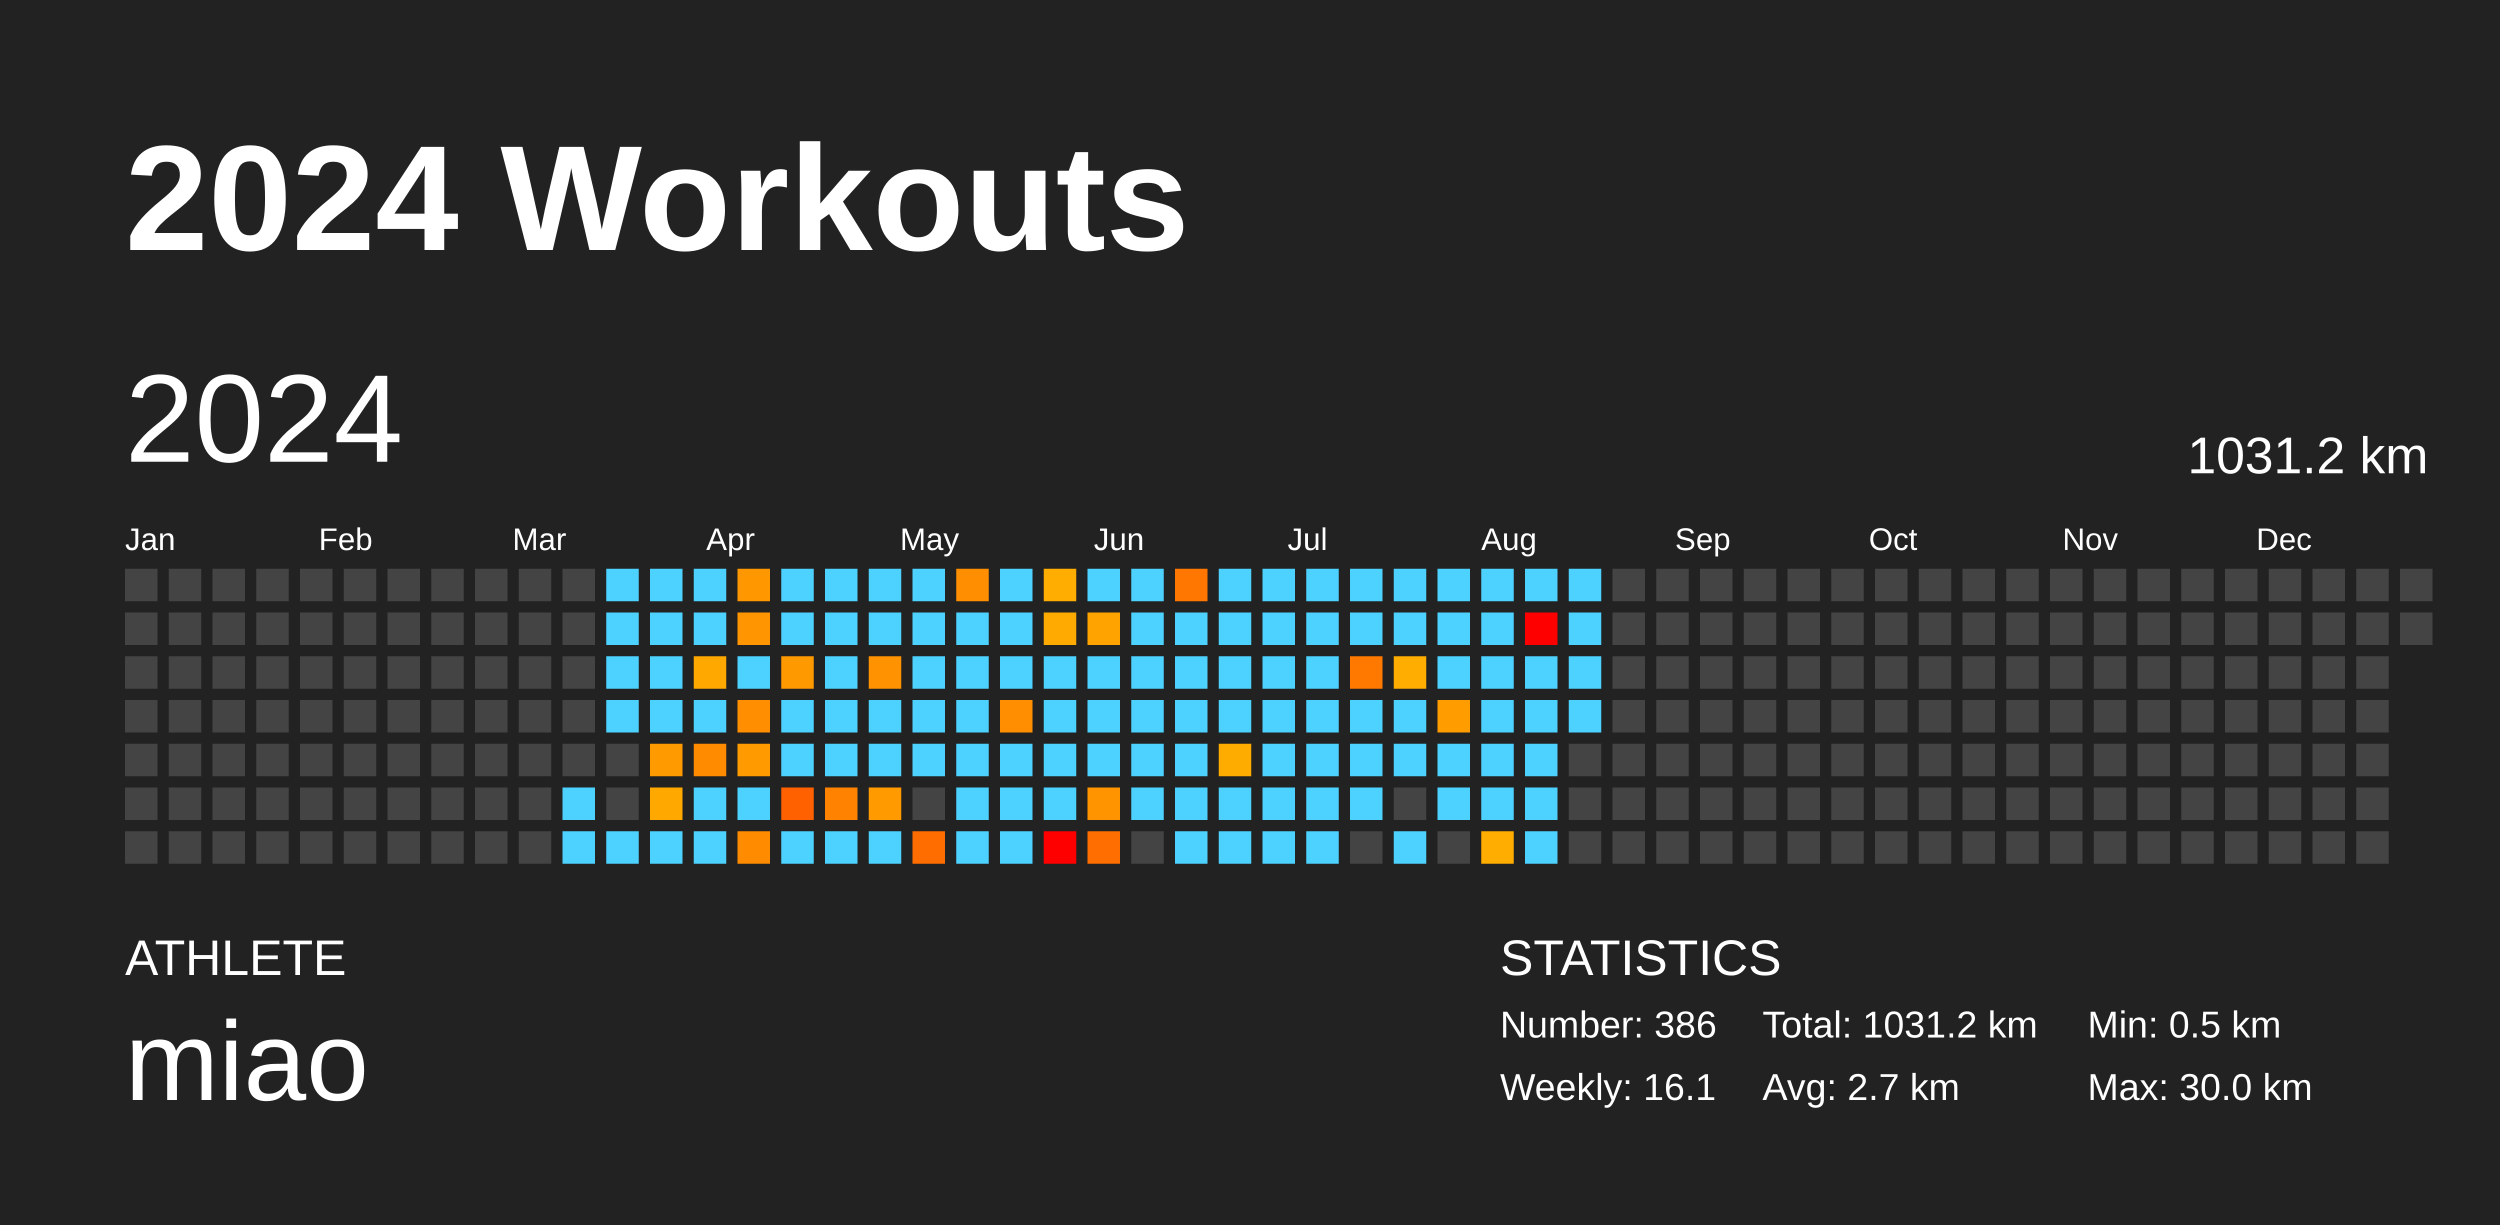
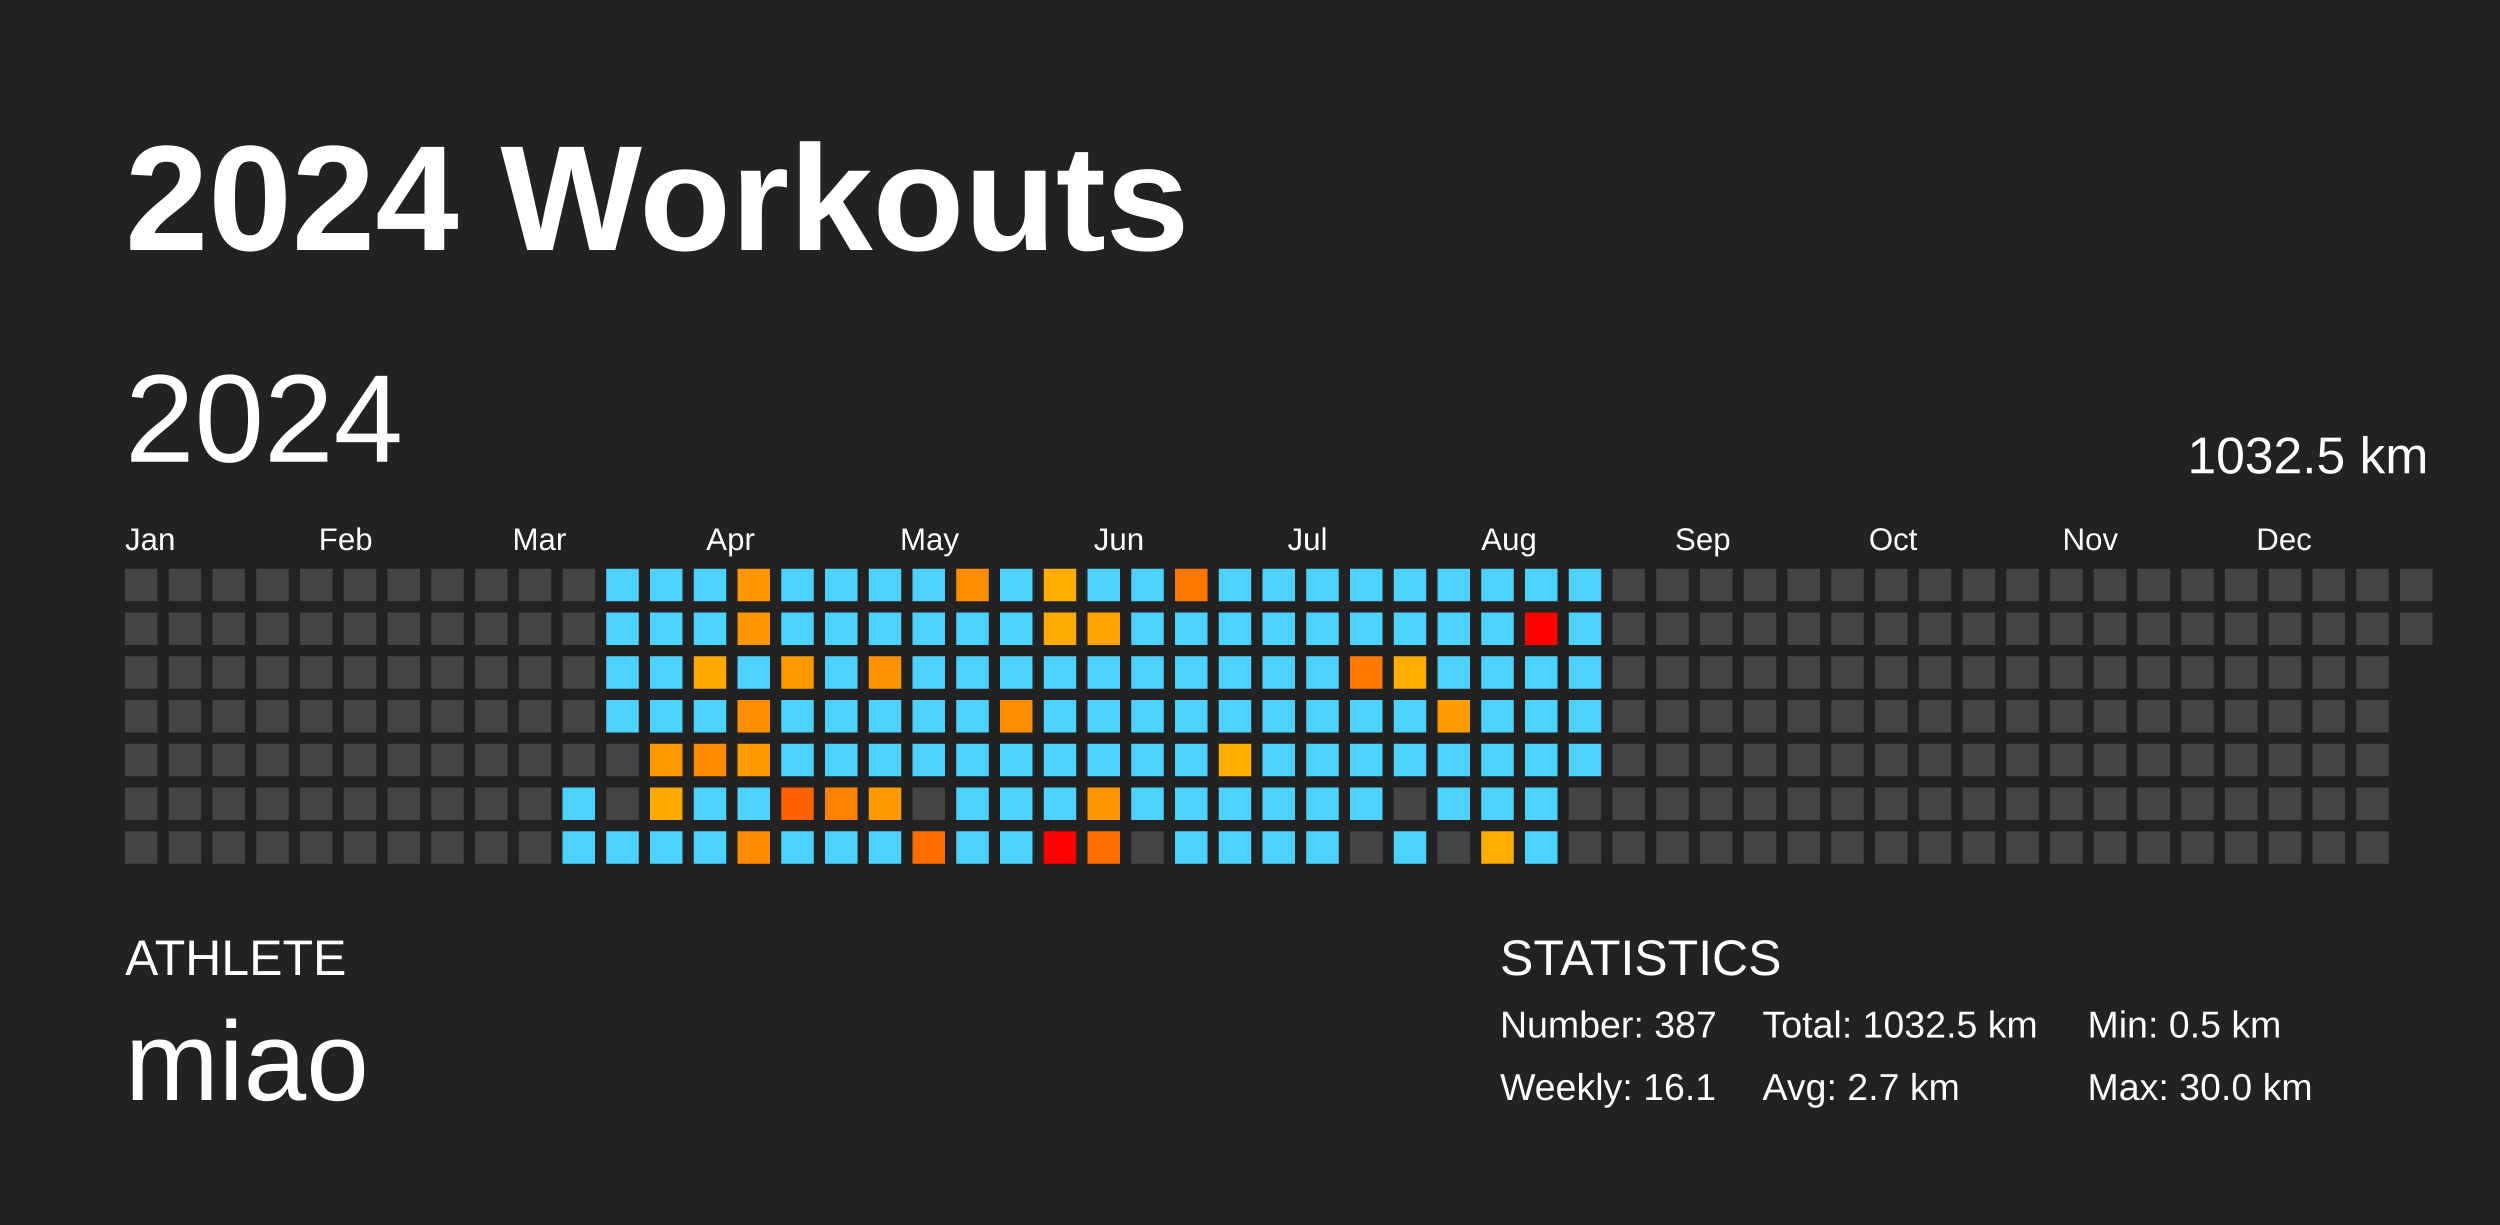
<svg xmlns="http://www.w3.org/2000/svg" baseProfile="full" height="98mm" version="1.1" viewBox="0,0,200,98" width="200mm">
  <defs />
  <rect fill="#222222" height="98" width="200" x="0" y="0" />
  <text fill="#FFFFFF" style="font-size:12px; font-family:Arial; font-weight:bold;" x="10" y="20">2024 Workouts</text>
  <text fill="#FFFFFF" style="font-size:4px; font-family:Arial" x="10" y="78">ATHLETE</text>
  <text fill="#FFFFFF" style="font-size:9px; font-family:Arial" x="10" y="88">miao</text>
  <text fill="#FFFFFF" style="font-size:4px; font-family:Arial" x="120" y="78">STATISTICS</text>
-   <text fill="#FFFFFF" style="font-size:3px; font-family:Arial" x="120" y="83">Number: 386</text>
+   <text fill="#FFFFFF" style="font-size:3px; font-family:Arial" x="120" y="83">Number: 387</text>
  <text fill="#FFFFFF" style="font-size:3px; font-family:Arial" x="120" y="88">Weekly: 16.1</text>
-   <text fill="#FFFFFF" style="font-size:3px; font-family:Arial" x="141" y="83">Total: 1031.2 km</text>
+   <text fill="#FFFFFF" style="font-size:3px; font-family:Arial" x="141" y="83">Total: 1032.5 km</text>
  <text fill="#FFFFFF" style="font-size:3px; font-family:Arial" x="141" y="88">Avg: 2.7 km</text>
  <text fill="#FFFFFF" style="font-size:3px; font-family:Arial" x="167" y="83">Min: 0.5 km</text>
  <text fill="#FFFFFF" style="font-size:3px; font-family:Arial" x="167" y="88">Max: 30.0 km</text>
  <text dominant-baseline="hanging" fill="#FFFFFF" style="font-size:10.0px; font-family:Arial;" x="10" y="30">2024</text>
-   <text dominant-baseline="hanging" fill="#FFFFFF" style="font-size:4.125px; font-family:Arial;" x="175" y="35">1031.2 km</text>
+   <text dominant-baseline="hanging" fill="#FFFFFF" style="font-size:4.125px; font-family:Arial;" x="175" y="35">1032.5 km</text>
  <text fill="#FFFFFF" style="font-size:2.5px; font-family:Arial" x="10.0" y="44">Jan</text>
  <text fill="#FFFFFF" style="font-size:2.5px; font-family:Arial" x="25.5" y="44">Feb</text>
  <text fill="#FFFFFF" style="font-size:2.5px; font-family:Arial" x="41.0" y="44">Mar</text>
  <text fill="#FFFFFF" style="font-size:2.5px; font-family:Arial" x="56.5" y="44">Apr</text>
  <text fill="#FFFFFF" style="font-size:2.5px; font-family:Arial" x="72.0" y="44">May</text>
  <text fill="#FFFFFF" style="font-size:2.5px; font-family:Arial" x="87.5" y="44">Jun</text>
  <text fill="#FFFFFF" style="font-size:2.5px; font-family:Arial" x="103.0" y="44">Jul</text>
  <text fill="#FFFFFF" style="font-size:2.5px; font-family:Arial" x="118.5" y="44">Aug</text>
  <text fill="#FFFFFF" style="font-size:2.5px; font-family:Arial" x="134.0" y="44">Sep</text>
  <text fill="#FFFFFF" style="font-size:2.5px; font-family:Arial" x="149.5" y="44">Oct</text>
  <text fill="#FFFFFF" style="font-size:2.5px; font-family:Arial" x="165.0" y="44">Nov</text>
  <text fill="#FFFFFF" style="font-size:2.5px; font-family:Arial" x="180.5" y="44">Dec</text>
  <rect fill="#444444" height="2.6" width="2.6" x="10.0" y="45.5" />
  <rect fill="#444444" height="2.6" width="2.6" x="10.0" y="49.0" />
  <rect fill="#444444" height="2.6" width="2.6" x="10.0" y="52.5" />
  <rect fill="#444444" height="2.6" width="2.6" x="10.0" y="56.0" />
  <rect fill="#444444" height="2.6" width="2.6" x="10.0" y="59.5" />
  <rect fill="#444444" height="2.6" width="2.6" x="10.0" y="63.0" />
  <rect fill="#444444" height="2.6" width="2.6" x="10.0" y="66.5" />
  <rect fill="#444444" height="2.6" width="2.6" x="13.5" y="45.5" />
  <rect fill="#444444" height="2.6" width="2.6" x="13.5" y="49.0" />
  <rect fill="#444444" height="2.6" width="2.6" x="13.5" y="52.5" />
  <rect fill="#444444" height="2.6" width="2.6" x="13.5" y="56.0" />
  <rect fill="#444444" height="2.6" width="2.6" x="13.5" y="59.5" />
  <rect fill="#444444" height="2.6" width="2.6" x="13.5" y="63.0" />
  <rect fill="#444444" height="2.6" width="2.6" x="13.5" y="66.5" />
  <rect fill="#444444" height="2.6" width="2.6" x="17.0" y="45.5" />
  <rect fill="#444444" height="2.6" width="2.6" x="17.0" y="49.0" />
  <rect fill="#444444" height="2.6" width="2.6" x="17.0" y="52.5" />
  <rect fill="#444444" height="2.6" width="2.6" x="17.0" y="56.0" />
  <rect fill="#444444" height="2.6" width="2.6" x="17.0" y="59.5" />
  <rect fill="#444444" height="2.6" width="2.6" x="17.0" y="63.0" />
  <rect fill="#444444" height="2.6" width="2.6" x="17.0" y="66.5" />
  <rect fill="#444444" height="2.6" width="2.6" x="20.5" y="45.5" />
  <rect fill="#444444" height="2.6" width="2.6" x="20.5" y="49.0" />
  <rect fill="#444444" height="2.6" width="2.6" x="20.5" y="52.5" />
  <rect fill="#444444" height="2.6" width="2.6" x="20.5" y="56.0" />
  <rect fill="#444444" height="2.6" width="2.6" x="20.5" y="59.5" />
  <rect fill="#444444" height="2.6" width="2.6" x="20.5" y="63.0" />
  <rect fill="#444444" height="2.6" width="2.6" x="20.5" y="66.5" />
  <rect fill="#444444" height="2.6" width="2.6" x="24.0" y="45.5" />
  <rect fill="#444444" height="2.6" width="2.6" x="24.0" y="49.0" />
  <rect fill="#444444" height="2.6" width="2.6" x="24.0" y="52.5" />
  <rect fill="#444444" height="2.6" width="2.6" x="24.0" y="56.0" />
  <rect fill="#444444" height="2.6" width="2.6" x="24.0" y="59.5" />
  <rect fill="#444444" height="2.6" width="2.6" x="24.0" y="63.0" />
  <rect fill="#444444" height="2.6" width="2.6" x="24.0" y="66.5" />
  <rect fill="#444444" height="2.6" width="2.6" x="27.5" y="45.5" />
  <rect fill="#444444" height="2.6" width="2.6" x="27.5" y="49.0" />
  <rect fill="#444444" height="2.6" width="2.6" x="27.5" y="52.5" />
  <rect fill="#444444" height="2.6" width="2.6" x="27.5" y="56.0" />
  <rect fill="#444444" height="2.6" width="2.6" x="27.5" y="59.5" />
  <rect fill="#444444" height="2.6" width="2.6" x="27.5" y="63.0" />
  <rect fill="#444444" height="2.6" width="2.6" x="27.5" y="66.5" />
  <rect fill="#444444" height="2.6" width="2.6" x="31.0" y="45.5" />
  <rect fill="#444444" height="2.6" width="2.6" x="31.0" y="49.0" />
  <rect fill="#444444" height="2.6" width="2.6" x="31.0" y="52.5" />
  <rect fill="#444444" height="2.6" width="2.6" x="31.0" y="56.0" />
  <rect fill="#444444" height="2.6" width="2.6" x="31.0" y="59.5" />
  <rect fill="#444444" height="2.6" width="2.6" x="31.0" y="63.0" />
  <rect fill="#444444" height="2.6" width="2.6" x="31.0" y="66.5" />
  <rect fill="#444444" height="2.6" width="2.6" x="34.5" y="45.5" />
  <rect fill="#444444" height="2.6" width="2.6" x="34.5" y="49.0" />
  <rect fill="#444444" height="2.6" width="2.6" x="34.5" y="52.5" />
  <rect fill="#444444" height="2.6" width="2.6" x="34.5" y="56.0" />
  <rect fill="#444444" height="2.6" width="2.6" x="34.5" y="59.5" />
  <rect fill="#444444" height="2.6" width="2.6" x="34.5" y="63.0" />
  <rect fill="#444444" height="2.6" width="2.6" x="34.5" y="66.5" />
  <rect fill="#444444" height="2.6" width="2.6" x="38.0" y="45.5" />
  <rect fill="#444444" height="2.6" width="2.6" x="38.0" y="49.0" />
  <rect fill="#444444" height="2.6" width="2.6" x="38.0" y="52.5" />
  <rect fill="#444444" height="2.6" width="2.6" x="38.0" y="56.0" />
  <rect fill="#444444" height="2.6" width="2.6" x="38.0" y="59.5" />
  <rect fill="#444444" height="2.6" width="2.6" x="38.0" y="63.0" />
  <rect fill="#444444" height="2.6" width="2.6" x="38.0" y="66.5" />
  <rect fill="#444444" height="2.6" width="2.6" x="41.5" y="45.5" />
  <rect fill="#444444" height="2.6" width="2.6" x="41.5" y="49.0" />
  <rect fill="#444444" height="2.6" width="2.6" x="41.5" y="52.5" />
  <rect fill="#444444" height="2.6" width="2.6" x="41.5" y="56.0" />
  <rect fill="#444444" height="2.6" width="2.6" x="41.5" y="59.5" />
  <rect fill="#444444" height="2.6" width="2.6" x="41.5" y="63.0" />
  <rect fill="#444444" height="2.6" width="2.6" x="41.5" y="66.5" />
  <rect fill="#444444" height="2.6" width="2.6" x="45.0" y="45.5" />
  <rect fill="#444444" height="2.6" width="2.6" x="45.0" y="49.0" />
  <rect fill="#444444" height="2.6" width="2.6" x="45.0" y="52.5" />
  <rect fill="#444444" height="2.6" width="2.6" x="45.0" y="56.0" />
  <rect fill="#444444" height="2.6" width="2.6" x="45.0" y="59.5" />
  <rect fill="#4dd2ff" height="2.6" width="2.6" x="45.0" y="63.0" />
  <rect fill="#4dd2ff" height="2.6" width="2.6" x="45.0" y="66.5" />
  <rect fill="#4dd2ff" height="2.6" width="2.6" x="48.5" y="45.5" />
  <rect fill="#4dd2ff" height="2.6" width="2.6" x="48.5" y="49.0" />
  <rect fill="#4dd2ff" height="2.6" width="2.6" x="48.5" y="52.5" />
  <rect fill="#4dd2ff" height="2.6" width="2.6" x="48.5" y="56.0" />
  <rect fill="#444444" height="2.6" width="2.6" x="48.5" y="59.5" />
  <rect fill="#444444" height="2.6" width="2.6" x="48.5" y="63.0" />
  <rect fill="#4dd2ff" height="2.6" width="2.6" x="48.5" y="66.5" />
  <rect fill="#4dd2ff" height="2.6" width="2.6" x="52.0" y="45.5" />
  <rect fill="#4dd2ff" height="2.6" width="2.6" x="52.0" y="49.0" />
  <rect fill="#4dd2ff" height="2.6" width="2.6" x="52.0" y="52.5" />
  <rect fill="#4dd2ff" height="2.6" width="2.6" x="52.0" y="56.0" />
  <rect fill="#ff9a00" height="2.6" width="2.6" x="52.0" y="59.5" />
  <rect fill="#ffa900" height="2.6" width="2.6" x="52.0" y="63.0" />
  <rect fill="#4dd2ff" height="2.6" width="2.6" x="52.0" y="66.5" />
  <rect fill="#4dd2ff" height="2.6" width="2.6" x="55.5" y="45.5" />
  <rect fill="#4dd2ff" height="2.6" width="2.6" x="55.5" y="49.0" />
  <rect fill="#ffa900" height="2.6" width="2.6" x="55.5" y="52.5" />
  <rect fill="#4dd2ff" height="2.6" width="2.6" x="55.5" y="56.0" />
  <rect fill="#ff8b00" height="2.6" width="2.6" x="55.5" y="59.5" />
  <rect fill="#4dd2ff" height="2.6" width="2.6" x="55.5" y="63.0" />
  <rect fill="#4dd2ff" height="2.6" width="2.6" x="55.5" y="66.5" />
  <rect fill="#ff9700" height="2.6" width="2.6" x="59.0" y="45.5" />
  <rect fill="#ff9500" height="2.6" width="2.6" x="59.0" y="49.0" />
  <rect fill="#4dd2ff" height="2.6" width="2.6" x="59.0" y="52.5" />
  <rect fill="#ff8e00" height="2.6" width="2.6" x="59.0" y="56.0" />
  <rect fill="#ff9b00" height="2.6" width="2.6" x="59.0" y="59.5" />
  <rect fill="#4dd2ff" height="2.6" width="2.6" x="59.0" y="63.0" />
  <rect fill="#ff8b00" height="2.6" width="2.6" x="59.0" y="66.5" />
  <rect fill="#4dd2ff" height="2.6" width="2.6" x="62.5" y="45.5" />
  <rect fill="#4dd2ff" height="2.6" width="2.6" x="62.5" y="49.0" />
  <rect fill="#ff9900" height="2.6" width="2.6" x="62.5" y="52.5" />
  <rect fill="#4dd2ff" height="2.6" width="2.6" x="62.5" y="56.0" />
  <rect fill="#4dd2ff" height="2.6" width="2.6" x="62.5" y="59.5" />
  <rect fill="#ff6100" height="2.6" width="2.6" x="62.5" y="63.0" />
  <rect fill="#4dd2ff" height="2.6" width="2.6" x="62.5" y="66.5" />
  <rect fill="#4dd2ff" height="2.6" width="2.6" x="66.0" y="45.5" />
  <rect fill="#4dd2ff" height="2.6" width="2.6" x="66.0" y="49.0" />
  <rect fill="#4dd2ff" height="2.6" width="2.6" x="66.0" y="52.5" />
  <rect fill="#4dd2ff" height="2.6" width="2.6" x="66.0" y="56.0" />
  <rect fill="#4dd2ff" height="2.6" width="2.6" x="66.0" y="59.5" />
  <rect fill="#ff8300" height="2.6" width="2.6" x="66.0" y="63.0" />
  <rect fill="#4dd2ff" height="2.6" width="2.6" x="66.0" y="66.5" />
  <rect fill="#4dd2ff" height="2.6" width="2.6" x="69.5" y="45.5" />
  <rect fill="#4dd2ff" height="2.6" width="2.6" x="69.5" y="49.0" />
  <rect fill="#ff9200" height="2.6" width="2.6" x="69.5" y="52.5" />
  <rect fill="#4dd2ff" height="2.6" width="2.6" x="69.5" y="56.0" />
  <rect fill="#4dd2ff" height="2.6" width="2.6" x="69.5" y="59.5" />
  <rect fill="#ff9a00" height="2.6" width="2.6" x="69.5" y="63.0" />
  <rect fill="#4dd2ff" height="2.6" width="2.6" x="69.5" y="66.5" />
  <rect fill="#4dd2ff" height="2.6" width="2.6" x="73.0" y="45.5" />
  <rect fill="#4dd2ff" height="2.6" width="2.6" x="73.0" y="49.0" />
  <rect fill="#4dd2ff" height="2.6" width="2.6" x="73.0" y="52.5" />
  <rect fill="#4dd2ff" height="2.6" width="2.6" x="73.0" y="56.0" />
  <rect fill="#4dd2ff" height="2.6" width="2.6" x="73.0" y="59.5" />
  <rect fill="#444444" height="2.6" width="2.6" x="73.0" y="63.0" />
  <rect fill="#ff6d00" height="2.6" width="2.6" x="73.0" y="66.5" />
  <rect fill="#ff8f00" height="2.6" width="2.6" x="76.5" y="45.5" />
  <rect fill="#4dd2ff" height="2.6" width="2.6" x="76.5" y="49.0" />
  <rect fill="#4dd2ff" height="2.6" width="2.6" x="76.5" y="52.5" />
  <rect fill="#4dd2ff" height="2.6" width="2.6" x="76.5" y="56.0" />
  <rect fill="#4dd2ff" height="2.6" width="2.6" x="76.5" y="59.5" />
  <rect fill="#4dd2ff" height="2.6" width="2.6" x="76.5" y="63.0" />
  <rect fill="#4dd2ff" height="2.6" width="2.6" x="76.5" y="66.5" />
  <rect fill="#4dd2ff" height="2.6" width="2.6" x="80.0" y="45.5" />
  <rect fill="#4dd2ff" height="2.6" width="2.6" x="80.0" y="49.0" />
  <rect fill="#4dd2ff" height="2.6" width="2.6" x="80.0" y="52.5" />
  <rect fill="#ff8f00" height="2.6" width="2.6" x="80.0" y="56.0" />
  <rect fill="#4dd2ff" height="2.6" width="2.6" x="80.0" y="59.5" />
  <rect fill="#4dd2ff" height="2.6" width="2.6" x="80.0" y="63.0" />
  <rect fill="#4dd2ff" height="2.6" width="2.6" x="80.0" y="66.5" />
  <rect fill="#ffad00" height="2.6" width="2.6" x="83.5" y="45.5" />
  <rect fill="#ffaa00" height="2.6" width="2.6" x="83.5" y="49.0" />
  <rect fill="#4dd2ff" height="2.6" width="2.6" x="83.5" y="52.5" />
  <rect fill="#4dd2ff" height="2.6" width="2.6" x="83.5" y="56.0" />
  <rect fill="#4dd2ff" height="2.6" width="2.6" x="83.5" y="59.5" />
  <rect fill="#4dd2ff" height="2.6" width="2.6" x="83.5" y="63.0" />
  <rect fill="red" height="2.6" width="2.6" x="83.5" y="66.5" />
  <rect fill="#4dd2ff" height="2.6" width="2.6" x="87.0" y="45.5" />
  <rect fill="#ffa300" height="2.6" width="2.6" x="87.0" y="49.0" />
  <rect fill="#4dd2ff" height="2.6" width="2.6" x="87.0" y="52.5" />
  <rect fill="#4dd2ff" height="2.6" width="2.6" x="87.0" y="56.0" />
  <rect fill="#4dd2ff" height="2.6" width="2.6" x="87.0" y="59.5" />
  <rect fill="#ff9300" height="2.6" width="2.6" x="87.0" y="63.0" />
  <rect fill="#ff6e00" height="2.6" width="2.6" x="87.0" y="66.5" />
  <rect fill="#4dd2ff" height="2.6" width="2.6" x="90.5" y="45.5" />
  <rect fill="#4dd2ff" height="2.6" width="2.6" x="90.5" y="49.0" />
  <rect fill="#4dd2ff" height="2.6" width="2.6" x="90.5" y="52.5" />
  <rect fill="#4dd2ff" height="2.6" width="2.6" x="90.5" y="56.0" />
  <rect fill="#4dd2ff" height="2.6" width="2.6" x="90.5" y="59.5" />
  <rect fill="#4dd2ff" height="2.6" width="2.6" x="90.5" y="63.0" />
  <rect fill="#444444" height="2.6" width="2.6" x="90.5" y="66.5" />
  <rect fill="#ff7700" height="2.6" width="2.6" x="94.0" y="45.5" />
  <rect fill="#4dd2ff" height="2.6" width="2.6" x="94.0" y="49.0" />
  <rect fill="#4dd2ff" height="2.6" width="2.6" x="94.0" y="52.5" />
  <rect fill="#4dd2ff" height="2.6" width="2.6" x="94.0" y="56.0" />
  <rect fill="#4dd2ff" height="2.6" width="2.6" x="94.0" y="59.5" />
  <rect fill="#4dd2ff" height="2.6" width="2.6" x="94.0" y="63.0" />
  <rect fill="#4dd2ff" height="2.6" width="2.6" x="94.0" y="66.5" />
  <rect fill="#4dd2ff" height="2.6" width="2.6" x="97.5" y="45.5" />
  <rect fill="#4dd2ff" height="2.6" width="2.6" x="97.5" y="49.0" />
  <rect fill="#4dd2ff" height="2.6" width="2.6" x="97.5" y="52.5" />
  <rect fill="#4dd2ff" height="2.6" width="2.6" x="97.5" y="56.0" />
  <rect fill="#ffac00" height="2.6" width="2.6" x="97.5" y="59.5" />
  <rect fill="#4dd2ff" height="2.6" width="2.6" x="97.5" y="63.0" />
  <rect fill="#4dd2ff" height="2.6" width="2.6" x="97.5" y="66.5" />
  <rect fill="#4dd2ff" height="2.6" width="2.6" x="101.0" y="45.5" />
  <rect fill="#4dd2ff" height="2.6" width="2.6" x="101.0" y="49.0" />
  <rect fill="#4dd2ff" height="2.6" width="2.6" x="101.0" y="52.5" />
  <rect fill="#4dd2ff" height="2.6" width="2.6" x="101.0" y="56.0" />
  <rect fill="#4dd2ff" height="2.6" width="2.6" x="101.0" y="59.5" />
  <rect fill="#4dd2ff" height="2.6" width="2.6" x="101.0" y="63.0" />
  <rect fill="#4dd2ff" height="2.6" width="2.6" x="101.0" y="66.5" />
  <rect fill="#4dd2ff" height="2.6" width="2.6" x="104.5" y="45.5" />
  <rect fill="#4dd2ff" height="2.6" width="2.6" x="104.5" y="49.0" />
  <rect fill="#4dd2ff" height="2.6" width="2.6" x="104.5" y="52.5" />
  <rect fill="#4dd2ff" height="2.6" width="2.6" x="104.5" y="56.0" />
  <rect fill="#4dd2ff" height="2.6" width="2.6" x="104.5" y="59.5" />
  <rect fill="#4dd2ff" height="2.6" width="2.6" x="104.5" y="63.0" />
  <rect fill="#4dd2ff" height="2.6" width="2.6" x="104.5" y="66.5" />
  <rect fill="#4dd2ff" height="2.6" width="2.6" x="108.0" y="45.5" />
  <rect fill="#4dd2ff" height="2.6" width="2.6" x="108.0" y="49.0" />
  <rect fill="#ff7900" height="2.6" width="2.6" x="108.0" y="52.5" />
  <rect fill="#4dd2ff" height="2.6" width="2.6" x="108.0" y="56.0" />
  <rect fill="#4dd2ff" height="2.6" width="2.6" x="108.0" y="59.5" />
  <rect fill="#4dd2ff" height="2.6" width="2.6" x="108.0" y="63.0" />
  <rect fill="#444444" height="2.6" width="2.6" x="108.0" y="66.5" />
  <rect fill="#4dd2ff" height="2.6" width="2.6" x="111.5" y="45.5" />
  <rect fill="#4dd2ff" height="2.6" width="2.6" x="111.5" y="49.0" />
  <rect fill="#ffad00" height="2.6" width="2.6" x="111.5" y="52.5" />
  <rect fill="#4dd2ff" height="2.6" width="2.6" x="111.5" y="56.0" />
  <rect fill="#4dd2ff" height="2.6" width="2.6" x="111.5" y="59.5" />
  <rect fill="#444444" height="2.6" width="2.6" x="111.5" y="63.0" />
  <rect fill="#4dd2ff" height="2.6" width="2.6" x="111.5" y="66.5" />
  <rect fill="#4dd2ff" height="2.6" width="2.6" x="115.0" y="45.5" />
  <rect fill="#4dd2ff" height="2.6" width="2.6" x="115.0" y="49.0" />
  <rect fill="#4dd2ff" height="2.6" width="2.6" x="115.0" y="52.5" />
  <rect fill="#ff9c00" height="2.6" width="2.6" x="115.0" y="56.0" />
  <rect fill="#4dd2ff" height="2.6" width="2.6" x="115.0" y="59.5" />
  <rect fill="#4dd2ff" height="2.6" width="2.6" x="115.0" y="63.0" />
  <rect fill="#444444" height="2.6" width="2.6" x="115.0" y="66.5" />
  <rect fill="#4dd2ff" height="2.6" width="2.6" x="118.5" y="45.5" />
  <rect fill="#4dd2ff" height="2.6" width="2.6" x="118.5" y="49.0" />
  <rect fill="#4dd2ff" height="2.6" width="2.6" x="118.5" y="52.5" />
  <rect fill="#4dd2ff" height="2.6" width="2.6" x="118.5" y="56.0" />
  <rect fill="#4dd2ff" height="2.6" width="2.6" x="118.5" y="59.5" />
  <rect fill="#4dd2ff" height="2.6" width="2.6" x="118.5" y="63.0" />
  <rect fill="#ffad00" height="2.6" width="2.6" x="118.5" y="66.5" />
  <rect fill="#4dd2ff" height="2.6" width="2.6" x="122.0" y="45.5" />
  <rect fill="red" height="2.6" width="2.6" x="122.0" y="49.0" />
  <rect fill="#4dd2ff" height="2.6" width="2.6" x="122.0" y="52.5" />
  <rect fill="#4dd2ff" height="2.6" width="2.6" x="122.0" y="56.0" />
  <rect fill="#4dd2ff" height="2.6" width="2.6" x="122.0" y="59.5" />
  <rect fill="#4dd2ff" height="2.6" width="2.6" x="122.0" y="63.0" />
  <rect fill="#4dd2ff" height="2.6" width="2.6" x="122.0" y="66.5" />
  <rect fill="#4dd2ff" height="2.6" width="2.6" x="125.5" y="45.5" />
  <rect fill="#4dd2ff" height="2.6" width="2.6" x="125.5" y="49.0" />
  <rect fill="#4dd2ff" height="2.6" width="2.6" x="125.5" y="52.5" />
  <rect fill="#4dd2ff" height="2.6" width="2.6" x="125.5" y="56.0" />
-   <rect fill="#444444" height="2.6" width="2.6" x="125.5" y="59.5" />
+   <rect fill="#4dd2ff" height="2.6" width="2.6" x="125.5" y="59.5" />
  <rect fill="#444444" height="2.6" width="2.6" x="125.5" y="63.0" />
  <rect fill="#444444" height="2.6" width="2.6" x="125.5" y="66.5" />
  <rect fill="#444444" height="2.6" width="2.6" x="129.0" y="45.5" />
  <rect fill="#444444" height="2.6" width="2.6" x="129.0" y="49.0" />
  <rect fill="#444444" height="2.6" width="2.6" x="129.0" y="52.5" />
  <rect fill="#444444" height="2.6" width="2.6" x="129.0" y="56.0" />
  <rect fill="#444444" height="2.6" width="2.6" x="129.0" y="59.5" />
  <rect fill="#444444" height="2.6" width="2.6" x="129.0" y="63.0" />
  <rect fill="#444444" height="2.6" width="2.6" x="129.0" y="66.5" />
  <rect fill="#444444" height="2.6" width="2.6" x="132.5" y="45.5" />
  <rect fill="#444444" height="2.6" width="2.6" x="132.5" y="49.0" />
  <rect fill="#444444" height="2.6" width="2.6" x="132.5" y="52.5" />
  <rect fill="#444444" height="2.6" width="2.6" x="132.5" y="56.0" />
  <rect fill="#444444" height="2.6" width="2.6" x="132.5" y="59.5" />
  <rect fill="#444444" height="2.6" width="2.6" x="132.5" y="63.0" />
  <rect fill="#444444" height="2.6" width="2.6" x="132.5" y="66.5" />
  <rect fill="#444444" height="2.6" width="2.6" x="136.0" y="45.5" />
  <rect fill="#444444" height="2.6" width="2.6" x="136.0" y="49.0" />
  <rect fill="#444444" height="2.6" width="2.6" x="136.0" y="52.5" />
  <rect fill="#444444" height="2.6" width="2.6" x="136.0" y="56.0" />
  <rect fill="#444444" height="2.6" width="2.6" x="136.0" y="59.5" />
  <rect fill="#444444" height="2.6" width="2.6" x="136.0" y="63.0" />
  <rect fill="#444444" height="2.6" width="2.6" x="136.0" y="66.5" />
  <rect fill="#444444" height="2.6" width="2.6" x="139.5" y="45.5" />
  <rect fill="#444444" height="2.6" width="2.6" x="139.5" y="49.0" />
  <rect fill="#444444" height="2.6" width="2.6" x="139.5" y="52.5" />
  <rect fill="#444444" height="2.6" width="2.6" x="139.5" y="56.0" />
  <rect fill="#444444" height="2.6" width="2.6" x="139.5" y="59.5" />
  <rect fill="#444444" height="2.6" width="2.6" x="139.5" y="63.0" />
  <rect fill="#444444" height="2.6" width="2.6" x="139.5" y="66.5" />
  <rect fill="#444444" height="2.6" width="2.6" x="143.0" y="45.5" />
  <rect fill="#444444" height="2.6" width="2.6" x="143.0" y="49.0" />
  <rect fill="#444444" height="2.6" width="2.6" x="143.0" y="52.5" />
  <rect fill="#444444" height="2.6" width="2.6" x="143.0" y="56.0" />
  <rect fill="#444444" height="2.6" width="2.6" x="143.0" y="59.5" />
  <rect fill="#444444" height="2.6" width="2.6" x="143.0" y="63.0" />
  <rect fill="#444444" height="2.6" width="2.6" x="143.0" y="66.5" />
  <rect fill="#444444" height="2.6" width="2.6" x="146.5" y="45.5" />
  <rect fill="#444444" height="2.6" width="2.6" x="146.5" y="49.0" />
  <rect fill="#444444" height="2.6" width="2.6" x="146.5" y="52.5" />
  <rect fill="#444444" height="2.6" width="2.6" x="146.5" y="56.0" />
  <rect fill="#444444" height="2.6" width="2.6" x="146.5" y="59.5" />
  <rect fill="#444444" height="2.6" width="2.6" x="146.5" y="63.0" />
  <rect fill="#444444" height="2.6" width="2.6" x="146.5" y="66.5" />
  <rect fill="#444444" height="2.6" width="2.6" x="150.0" y="45.5" />
  <rect fill="#444444" height="2.6" width="2.6" x="150.0" y="49.0" />
  <rect fill="#444444" height="2.6" width="2.6" x="150.0" y="52.5" />
  <rect fill="#444444" height="2.6" width="2.6" x="150.0" y="56.0" />
  <rect fill="#444444" height="2.6" width="2.6" x="150.0" y="59.5" />
  <rect fill="#444444" height="2.6" width="2.6" x="150.0" y="63.0" />
  <rect fill="#444444" height="2.6" width="2.6" x="150.0" y="66.5" />
  <rect fill="#444444" height="2.6" width="2.6" x="153.5" y="45.5" />
  <rect fill="#444444" height="2.6" width="2.6" x="153.5" y="49.0" />
  <rect fill="#444444" height="2.6" width="2.6" x="153.5" y="52.5" />
  <rect fill="#444444" height="2.6" width="2.6" x="153.5" y="56.0" />
  <rect fill="#444444" height="2.6" width="2.6" x="153.5" y="59.5" />
  <rect fill="#444444" height="2.6" width="2.6" x="153.5" y="63.0" />
  <rect fill="#444444" height="2.6" width="2.6" x="153.5" y="66.5" />
  <rect fill="#444444" height="2.6" width="2.6" x="157.0" y="45.5" />
  <rect fill="#444444" height="2.6" width="2.6" x="157.0" y="49.0" />
  <rect fill="#444444" height="2.6" width="2.6" x="157.0" y="52.5" />
  <rect fill="#444444" height="2.6" width="2.6" x="157.0" y="56.0" />
  <rect fill="#444444" height="2.6" width="2.6" x="157.0" y="59.5" />
  <rect fill="#444444" height="2.6" width="2.6" x="157.0" y="63.0" />
  <rect fill="#444444" height="2.6" width="2.6" x="157.0" y="66.5" />
  <rect fill="#444444" height="2.6" width="2.6" x="160.5" y="45.5" />
  <rect fill="#444444" height="2.6" width="2.6" x="160.5" y="49.0" />
  <rect fill="#444444" height="2.6" width="2.6" x="160.5" y="52.5" />
  <rect fill="#444444" height="2.6" width="2.6" x="160.5" y="56.0" />
  <rect fill="#444444" height="2.6" width="2.6" x="160.5" y="59.5" />
  <rect fill="#444444" height="2.6" width="2.6" x="160.5" y="63.0" />
  <rect fill="#444444" height="2.6" width="2.6" x="160.5" y="66.5" />
  <rect fill="#444444" height="2.6" width="2.6" x="164.0" y="45.5" />
  <rect fill="#444444" height="2.6" width="2.6" x="164.0" y="49.0" />
  <rect fill="#444444" height="2.6" width="2.6" x="164.0" y="52.5" />
  <rect fill="#444444" height="2.6" width="2.6" x="164.0" y="56.0" />
  <rect fill="#444444" height="2.6" width="2.6" x="164.0" y="59.5" />
  <rect fill="#444444" height="2.6" width="2.6" x="164.0" y="63.0" />
  <rect fill="#444444" height="2.6" width="2.6" x="164.0" y="66.5" />
  <rect fill="#444444" height="2.6" width="2.6" x="167.5" y="45.5" />
  <rect fill="#444444" height="2.6" width="2.6" x="167.5" y="49.0" />
  <rect fill="#444444" height="2.6" width="2.6" x="167.5" y="52.5" />
  <rect fill="#444444" height="2.6" width="2.6" x="167.5" y="56.0" />
  <rect fill="#444444" height="2.6" width="2.6" x="167.5" y="59.5" />
  <rect fill="#444444" height="2.6" width="2.6" x="167.5" y="63.0" />
  <rect fill="#444444" height="2.6" width="2.6" x="167.5" y="66.5" />
  <rect fill="#444444" height="2.6" width="2.6" x="171.0" y="45.5" />
  <rect fill="#444444" height="2.6" width="2.6" x="171.0" y="49.0" />
  <rect fill="#444444" height="2.6" width="2.6" x="171.0" y="52.5" />
  <rect fill="#444444" height="2.6" width="2.6" x="171.0" y="56.0" />
  <rect fill="#444444" height="2.6" width="2.6" x="171.0" y="59.5" />
  <rect fill="#444444" height="2.6" width="2.6" x="171.0" y="63.0" />
  <rect fill="#444444" height="2.6" width="2.6" x="171.0" y="66.5" />
  <rect fill="#444444" height="2.6" width="2.6" x="174.5" y="45.5" />
  <rect fill="#444444" height="2.6" width="2.6" x="174.5" y="49.0" />
  <rect fill="#444444" height="2.6" width="2.6" x="174.5" y="52.5" />
  <rect fill="#444444" height="2.6" width="2.6" x="174.5" y="56.0" />
  <rect fill="#444444" height="2.6" width="2.6" x="174.5" y="59.5" />
  <rect fill="#444444" height="2.6" width="2.6" x="174.5" y="63.0" />
  <rect fill="#444444" height="2.6" width="2.6" x="174.5" y="66.5" />
  <rect fill="#444444" height="2.6" width="2.6" x="178.0" y="45.5" />
  <rect fill="#444444" height="2.6" width="2.6" x="178.0" y="49.0" />
  <rect fill="#444444" height="2.6" width="2.6" x="178.0" y="52.5" />
  <rect fill="#444444" height="2.6" width="2.6" x="178.0" y="56.0" />
  <rect fill="#444444" height="2.6" width="2.6" x="178.0" y="59.5" />
  <rect fill="#444444" height="2.6" width="2.6" x="178.0" y="63.0" />
  <rect fill="#444444" height="2.6" width="2.6" x="178.0" y="66.5" />
  <rect fill="#444444" height="2.6" width="2.6" x="181.5" y="45.5" />
  <rect fill="#444444" height="2.6" width="2.6" x="181.5" y="49.0" />
  <rect fill="#444444" height="2.6" width="2.6" x="181.5" y="52.5" />
  <rect fill="#444444" height="2.6" width="2.6" x="181.5" y="56.0" />
  <rect fill="#444444" height="2.6" width="2.6" x="181.5" y="59.5" />
  <rect fill="#444444" height="2.6" width="2.6" x="181.5" y="63.0" />
  <rect fill="#444444" height="2.6" width="2.6" x="181.5" y="66.5" />
  <rect fill="#444444" height="2.6" width="2.6" x="185.0" y="45.5" />
  <rect fill="#444444" height="2.6" width="2.6" x="185.0" y="49.0" />
  <rect fill="#444444" height="2.6" width="2.6" x="185.0" y="52.5" />
  <rect fill="#444444" height="2.6" width="2.6" x="185.0" y="56.0" />
  <rect fill="#444444" height="2.6" width="2.6" x="185.0" y="59.5" />
  <rect fill="#444444" height="2.6" width="2.6" x="185.0" y="63.0" />
  <rect fill="#444444" height="2.6" width="2.6" x="185.0" y="66.5" />
  <rect fill="#444444" height="2.6" width="2.6" x="188.5" y="45.5" />
  <rect fill="#444444" height="2.6" width="2.6" x="188.5" y="49.0" />
  <rect fill="#444444" height="2.6" width="2.6" x="188.5" y="52.5" />
  <rect fill="#444444" height="2.6" width="2.6" x="188.5" y="56.0" />
  <rect fill="#444444" height="2.6" width="2.6" x="188.5" y="59.5" />
  <rect fill="#444444" height="2.6" width="2.6" x="188.5" y="63.0" />
  <rect fill="#444444" height="2.6" width="2.6" x="188.5" y="66.5" />
  <rect fill="#444444" height="2.6" width="2.6" x="192.0" y="45.5" />
  <rect fill="#444444" height="2.6" width="2.6" x="192.0" y="49.0" />
</svg>
